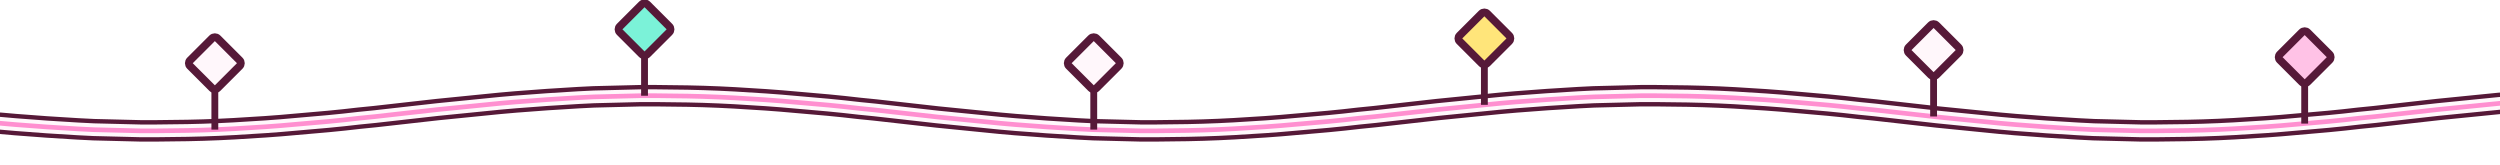
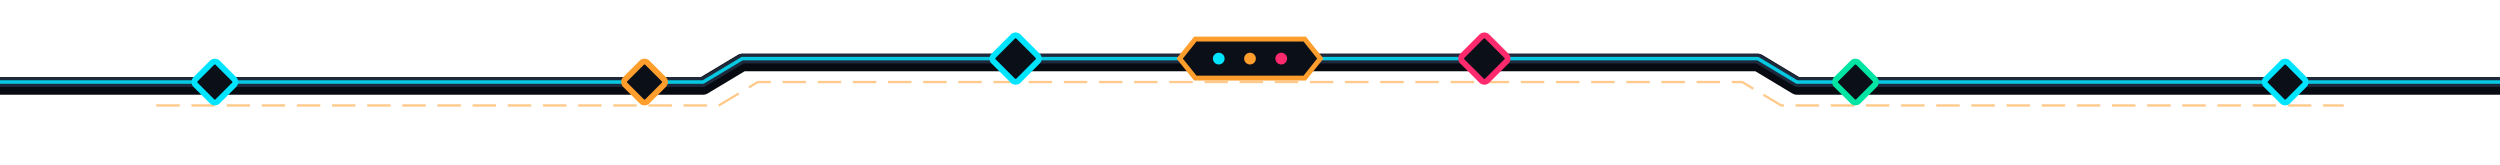
<svg xmlns="http://www.w3.org/2000/svg" width="1280" height="84" viewBox="0 0 1280 84" fill="none">
-   <defs />
-   <path d="M0.0 63.1 L8.0 63.8 L16.0 64.4 L24.0 65.0 L32.0 65.5 L40.0 66.0 L48.0 66.4 L56.0 66.6 L64.0 66.8 L72.0 67.0 L80.0 67.0 L88.0 66.9 L96.0 66.8 L104.0 66.6 L112.0 66.3 L120.0 65.9 L128.0 65.4 L136.0 64.9 L144.0 64.3 L152.0 63.6 L160.0 62.9 L168.0 62.2 L176.0 61.4 L184.0 60.5 L192.0 59.7 L200.0 58.8 L208.0 57.9 L216.0 57.0 L224.0 56.1 L232.0 55.3 L240.0 54.5 L248.0 53.7 L256.0 52.9 L264.0 52.2 L272.0 51.6 L280.0 51.0 L288.0 50.5 L296.0 50.0 L304.0 49.6 L312.0 49.4 L320.0 49.2 L328.0 49.0 L336.0 49.0 L344.0 49.1 L352.0 49.2 L360.0 49.4 L368.0 49.7 L376.0 50.1 L384.0 50.6 L392.0 51.1 L400.0 51.7 L408.0 52.4 L416.0 53.1 L424.0 53.8 L432.0 54.6 L440.0 55.5 L448.0 56.3 L456.0 57.2 L464.0 58.1 L472.0 59.0 L480.0 59.9 L488.0 60.7 L496.0 61.5 L504.0 62.3 L512.0 63.1 L520.0 63.8 L528.0 64.4 L536.0 65.0 L544.0 65.5 L552.0 66.0 L560.0 66.4 L568.0 66.6 L576.0 66.8 L584.0 67.0 L592.0 67.0 L600.0 66.9 L608.0 66.8 L616.0 66.6 L624.0 66.3 L632.0 65.9 L640.0 65.4 L648.0 64.9 L656.0 64.3 L664.0 63.6 L672.0 62.9 L680.0 62.2 L688.0 61.4 L696.0 60.5 L704.0 59.7 L712.0 58.8 L720.0 57.9 L728.0 57.0 L736.0 56.1 L744.0 55.3 L752.0 54.5 L760.0 53.7 L768.0 52.9 L776.0 52.2 L784.0 51.6 L792.0 51.0 L800.0 50.5 L808.0 50.0 L816.0 49.6 L824.0 49.4 L832.0 49.2 L840.0 49.0 L848.0 49.0 L856.0 49.1 L864.0 49.2 L872.0 49.4 L880.0 49.7 L888.0 50.1 L896.0 50.6 L904.0 51.1 L912.0 51.7 L920.0 52.4 L928.0 53.1 L936.0 53.8 L944.0 54.6 L952.0 55.5 L960.0 56.3 L968.0 57.2 L976.0 58.1 L984.0 59.0 L992.0 59.9 L1000.0 60.7 L1008.0 61.5 L1016.0 62.3 L1024.0 63.1 L1032.0 63.8 L1040.0 64.4 L1048.0 65.0 L1056.0 65.5 L1064.0 66.0 L1072.0 66.4 L1080.0 66.6 L1088.0 66.8 L1096.0 67.0 L1104.0 67.0 L1112.0 66.9 L1120.0 66.8 L1128.0 66.6 L1136.0 66.3 L1144.0 65.9 L1152.0 65.4 L1160.0 64.9 L1168.0 64.3 L1176.0 63.6 L1184.0 62.9 L1192.0 62.2 L1200.0 61.4 L1208.0 60.5 L1216.0 59.7 L1224.0 58.8 L1232.0 57.9 L1240.0 57.0 L1248.0 56.1 L1256.0 55.3 L1264.0 54.5 L1272.0 53.7 L1280.0 52.9" stroke="#561938" stroke-width="11" stroke-linecap="round" stroke-linejoin="round" />
-   <path d="M0.0 63.1 L8.0 63.8 L16.0 64.4 L24.0 65.0 L32.0 65.5 L40.0 66.0 L48.0 66.4 L56.0 66.6 L64.0 66.8 L72.0 67.0 L80.0 67.0 L88.0 66.9 L96.0 66.8 L104.0 66.6 L112.0 66.3 L120.0 65.9 L128.0 65.4 L136.0 64.9 L144.0 64.3 L152.0 63.6 L160.0 62.9 L168.0 62.2 L176.0 61.4 L184.0 60.5 L192.0 59.7 L200.0 58.8 L208.0 57.9 L216.0 57.0 L224.0 56.1 L232.0 55.3 L240.0 54.5 L248.0 53.7 L256.0 52.9 L264.0 52.2 L272.0 51.6 L280.0 51.0 L288.0 50.5 L296.0 50.0 L304.0 49.6 L312.0 49.4 L320.0 49.2 L328.0 49.0 L336.0 49.0 L344.0 49.1 L352.0 49.2 L360.0 49.4 L368.0 49.7 L376.0 50.1 L384.0 50.6 L392.0 51.1 L400.0 51.7 L408.0 52.4 L416.0 53.1 L424.0 53.8 L432.0 54.6 L440.0 55.5 L448.0 56.3 L456.0 57.2 L464.0 58.1 L472.0 59.0 L480.0 59.9 L488.0 60.7 L496.0 61.5 L504.0 62.3 L512.0 63.1 L520.0 63.8 L528.0 64.4 L536.0 65.0 L544.0 65.5 L552.0 66.0 L560.0 66.4 L568.0 66.6 L576.0 66.8 L584.0 67.0 L592.0 67.0 L600.0 66.9 L608.0 66.8 L616.0 66.6 L624.0 66.3 L632.0 65.9 L640.0 65.4 L648.0 64.9 L656.0 64.3 L664.0 63.6 L672.0 62.9 L680.0 62.2 L688.0 61.4 L696.0 60.5 L704.0 59.7 L712.0 58.8 L720.0 57.9 L728.0 57.0 L736.0 56.1 L744.0 55.3 L752.0 54.5 L760.0 53.7 L768.0 52.9 L776.0 52.2 L784.0 51.6 L792.0 51.0 L800.0 50.5 L808.0 50.0 L816.0 49.6 L824.0 49.4 L832.0 49.2 L840.0 49.0 L848.0 49.0 L856.0 49.1 L864.0 49.2 L872.0 49.4 L880.0 49.7 L888.0 50.1 L896.0 50.6 L904.0 51.1 L912.0 51.7 L920.0 52.4 L928.0 53.1 L936.0 53.8 L944.0 54.6 L952.0 55.5 L960.0 56.3 L968.0 57.2 L976.0 58.1 L984.0 59.0 L992.0 59.9 L1000.0 60.7 L1008.0 61.5 L1016.0 62.3 L1024.0 63.1 L1032.0 63.8 L1040.0 64.4 L1048.0 65.0 L1056.0 65.5 L1064.0 66.0 L1072.0 66.4 L1080.0 66.6 L1088.0 66.8 L1096.0 67.0 L1104.0 67.0 L1112.0 66.9 L1120.0 66.8 L1128.0 66.6 L1136.0 66.3 L1144.0 65.9 L1152.0 65.4 L1160.0 64.9 L1168.0 64.3 L1176.0 63.6 L1184.0 62.9 L1192.0 62.2 L1200.0 61.4 L1208.0 60.5 L1216.0 59.7 L1224.0 58.8 L1232.0 57.9 L1240.0 57.0 L1248.0 56.1 L1256.0 55.3 L1264.0 54.5 L1272.0 53.7 L1280.0 52.9" stroke="#FFF7FB" stroke-width="6.5" stroke-linecap="round" stroke-linejoin="round" />
-   <path d="M0.0 63.1 L8.0 63.8 L16.0 64.4 L24.0 65.0 L32.0 65.5 L40.0 66.0 L48.0 66.4 L56.0 66.6 L64.0 66.8 L72.0 67.0 L80.0 67.0 L88.0 66.9 L96.0 66.8 L104.0 66.6 L112.0 66.3 L120.0 65.9 L128.0 65.4 L136.0 64.9 L144.0 64.3 L152.0 63.6 L160.0 62.9 L168.0 62.2 L176.0 61.4 L184.0 60.5 L192.0 59.7 L200.0 58.8 L208.0 57.9 L216.0 57.0 L224.0 56.1 L232.0 55.3 L240.0 54.5 L248.0 53.7 L256.0 52.9 L264.0 52.2 L272.0 51.6 L280.0 51.0 L288.0 50.5 L296.0 50.0 L304.0 49.6 L312.0 49.4 L320.0 49.2 L328.0 49.0 L336.0 49.0 L344.0 49.1 L352.0 49.2 L360.0 49.4 L368.0 49.7 L376.0 50.1 L384.0 50.6 L392.0 51.1 L400.0 51.7 L408.0 52.4 L416.0 53.1 L424.0 53.8 L432.0 54.6 L440.0 55.5 L448.0 56.3 L456.0 57.2 L464.0 58.1 L472.0 59.0 L480.0 59.9 L488.0 60.7 L496.0 61.5 L504.0 62.3 L512.0 63.1 L520.0 63.8 L528.0 64.4 L536.0 65.0 L544.0 65.5 L552.0 66.0 L560.0 66.4 L568.0 66.6 L576.0 66.8 L584.0 67.0 L592.0 67.0 L600.0 66.9 L608.0 66.8 L616.0 66.6 L624.0 66.3 L632.0 65.9 L640.0 65.4 L648.0 64.9 L656.0 64.3 L664.0 63.6 L672.0 62.9 L680.0 62.2 L688.0 61.4 L696.0 60.5 L704.0 59.7 L712.0 58.8 L720.0 57.9 L728.0 57.0 L736.0 56.1 L744.0 55.3 L752.0 54.5 L760.0 53.7 L768.0 52.9 L776.0 52.2 L784.0 51.6 L792.0 51.0 L800.0 50.5 L808.0 50.0 L816.0 49.6 L824.0 49.4 L832.0 49.2 L840.0 49.0 L848.0 49.0 L856.0 49.1 L864.0 49.2 L872.0 49.4 L880.0 49.7 L888.0 50.1 L896.0 50.6 L904.0 51.1 L912.0 51.7 L920.0 52.4 L928.0 53.1 L936.0 53.8 L944.0 54.6 L952.0 55.5 L960.0 56.3 L968.0 57.2 L976.0 58.1 L984.0 59.0 L992.0 59.9 L1000.0 60.7 L1008.0 61.5 L1016.0 62.3 L1024.0 63.1 L1032.0 63.8 L1040.0 64.4 L1048.0 65.0 L1056.0 65.5 L1064.0 66.0 L1072.0 66.4 L1080.0 66.6 L1088.0 66.8 L1096.0 67.0 L1104.0 67.0 L1112.0 66.9 L1120.0 66.8 L1128.0 66.6 L1136.0 66.3 L1144.0 65.9 L1152.0 65.4 L1160.0 64.9 L1168.0 64.3 L1176.0 63.6 L1184.0 62.9 L1192.0 62.2 L1200.0 61.4 L1208.0 60.5 L1216.0 59.7 L1224.0 58.8 L1232.0 57.9 L1240.0 57.0 L1248.0 56.1 L1256.0 55.3 L1264.0 54.5 L1272.0 53.7 L1280.0 52.9" stroke="#FF8FD0" stroke-width="2.4" stroke-linecap="round" stroke-linejoin="round" />
-   <line x1="110" y1="32.361" x2="110" y2="66.361" stroke="#561938" stroke-width="3.5" />
-   <g transform="translate(110 32.36096) rotate(45)">
-     <rect x="-10" y="-10" width="20" height="20" rx="2" fill="#FFF7FB" stroke="#561938" stroke-width="4" />
+   <path d="M0 44 L360 44 L380 32 L900 32 L920 44 L1280 44" stroke="#070a10" stroke-width="9" stroke-linecap="round" stroke-linejoin="round" />
+   <path d="M0 42 L360 42 L380 30 L900 30 L920 42 L1280 42" stroke="#1e293b" stroke-width="5" stroke-linecap="round" stroke-linejoin="round" />
+   <path d="M0 42 L360 42 L380 30 L900 30 L920 42 L1280 42" stroke="#00e5ff" stroke-width="1.8" stroke-opacity="0.85" stroke-linecap="round" stroke-linejoin="round" />
+   <path d="M80 54 L368 54 L388 42 L892 42 L912 54 L1200 54" stroke="#ff9e2c" stroke-width="1.2" stroke-opacity="0.55" stroke-dasharray="12 6" />
+   <g transform="translate(110 42) rotate(45)">
+     <rect x="-8" y="-8" width="16" height="16" rx="2" fill="#0b1018" stroke="#00e5ff" stroke-width="3" />
  </g>
-   <line x1="330" y1="15.018" x2="330" y2="49.018" stroke="#561938" stroke-width="3.5" />
-   <g transform="translate(330 15.01767) rotate(45)">
-     <rect x="-10" y="-10" width="20" height="20" rx="2" fill="#7BF2D8" stroke="#561938" stroke-width="4" />
+   <g transform="translate(330 42) rotate(45)">
+     <rect x="-8" y="-8" width="16" height="16" rx="2" fill="#0b1018" stroke="#ff9e2c" stroke-width="3" />
  </g>
-   <line x1="560" y1="32.352" x2="560" y2="66.352" stroke="#561938" stroke-width="3.5" />
-   <g transform="translate(560 32.35213) rotate(45)">
-     <rect x="-10" y="-10" width="20" height="20" rx="2" fill="#FFF7FB" stroke="#561938" stroke-width="4" />
+   <g transform="translate(520 30) rotate(45)">
+     <rect x="-9" y="-9" width="18" height="18" rx="2" fill="#0b1018" stroke="#00e5ff" stroke-width="3" />
  </g>
-   <line x1="760" y1="19.671" x2="760" y2="53.671" stroke="#561938" stroke-width="3.5" />
-   <g transform="translate(760 19.67076) rotate(45)">
-     <rect x="-10" y="-10" width="20" height="20" rx="2" fill="#FFE57A" stroke="#561938" stroke-width="4" />
+   <g transform="translate(640 30)">
+     <polygon points="-28,-10 28,-10 36,0 28,10 -28,10 -36,0" fill="#0b1018" stroke="#ff9e2c" stroke-width="2.5" />
+     <circle cx="-16" cy="0" r="3" fill="#00e5ff" />
+     <circle cx="0" cy="0" r="3" fill="#ff9e2c" />
+     <circle cx="16" cy="0" r="3" fill="#ff2a6d" />
  </g>
-   <line x1="990" y1="25.636" x2="990" y2="59.636" stroke="#561938" stroke-width="3.5" />
-   <g transform="translate(990 25.63567) rotate(45)">
-     <rect x="-10" y="-10" width="20" height="20" rx="2" fill="#FFF7FB" stroke="#561938" stroke-width="4" />
+   <g transform="translate(760 30) rotate(45)">
+     <rect x="-9" y="-9" width="18" height="18" rx="2" fill="#0b1018" stroke="#ff2a6d" stroke-width="3" />
  </g>
-   <line x1="1180" y1="29.282" x2="1180" y2="63.282" stroke="#561938" stroke-width="3.5" />
-   <g transform="translate(1180 29.28181) rotate(45)">
-     <rect x="-10" y="-10" width="20" height="20" rx="2" fill="#FFC2E6" stroke="#561938" stroke-width="4" />
+   <g transform="translate(950 42) rotate(45)">
+     <rect x="-8" y="-8" width="16" height="16" rx="2" fill="#0b1018" stroke="#00e5a3" stroke-width="3" />
+   </g>
+   <g transform="translate(1170 42) rotate(45)">
+     <rect x="-8" y="-8" width="16" height="16" rx="2" fill="#0b1018" stroke="#00e5ff" stroke-width="3" />
  </g>
</svg>
